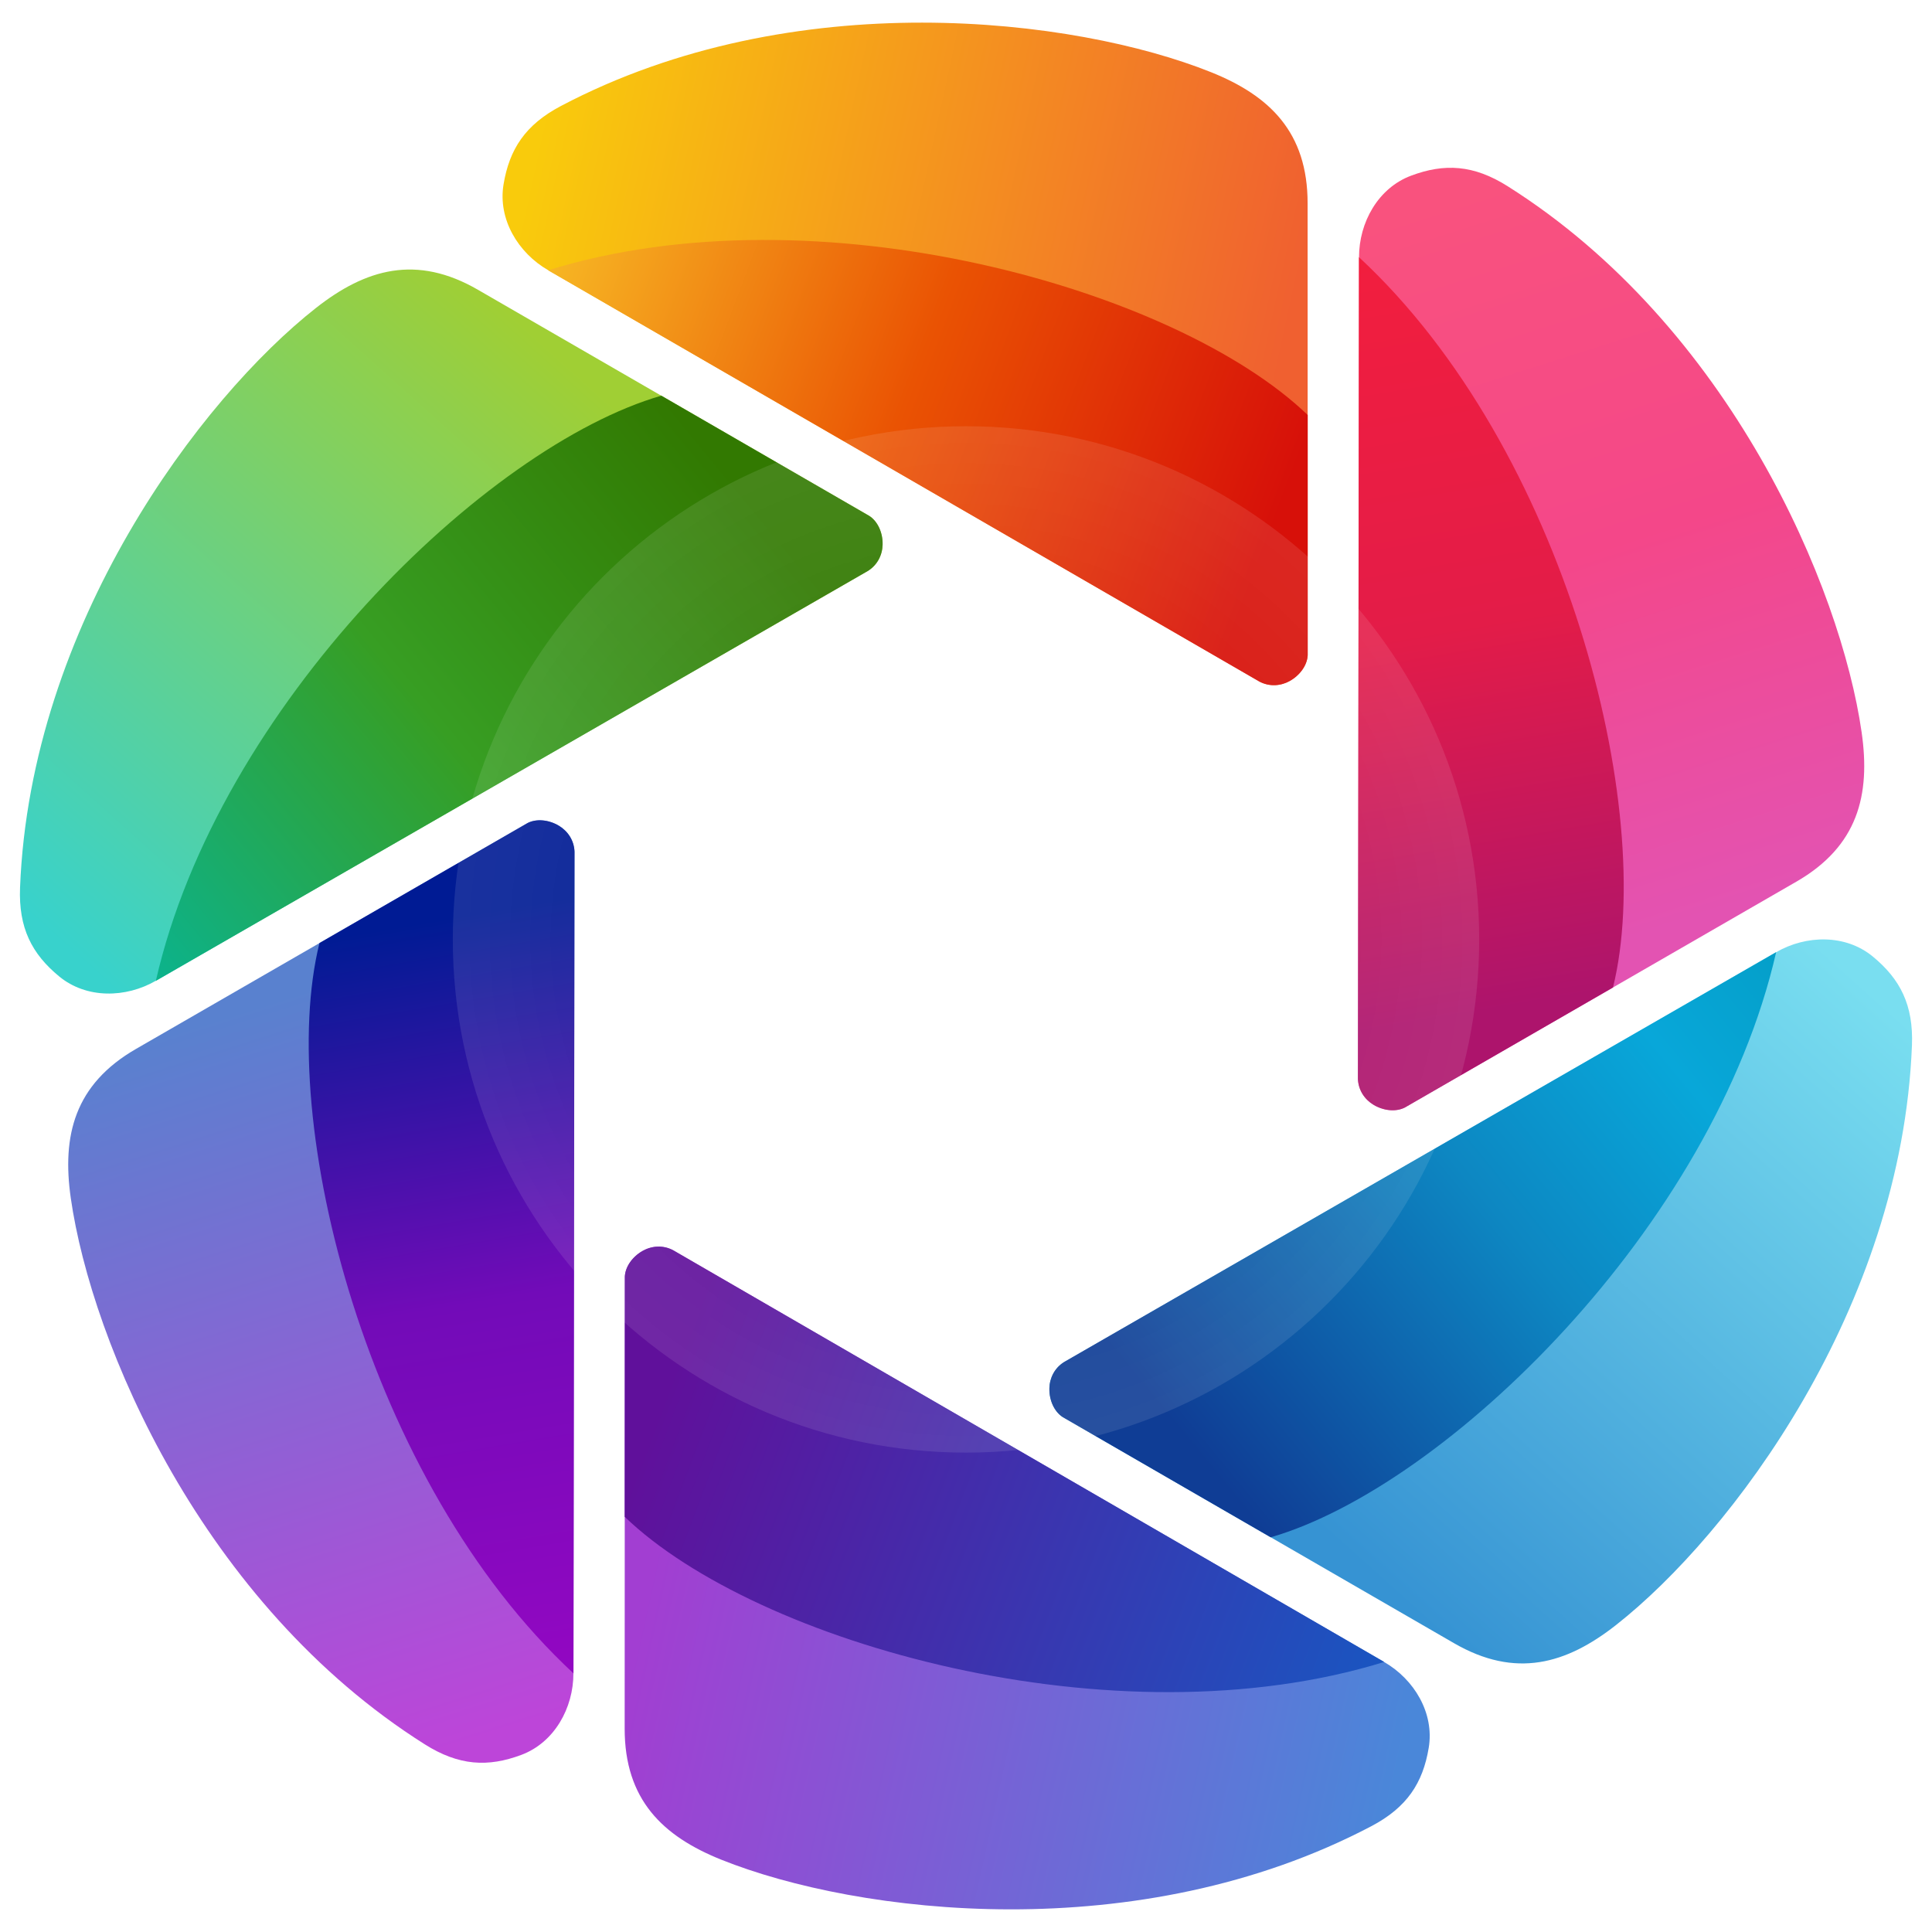
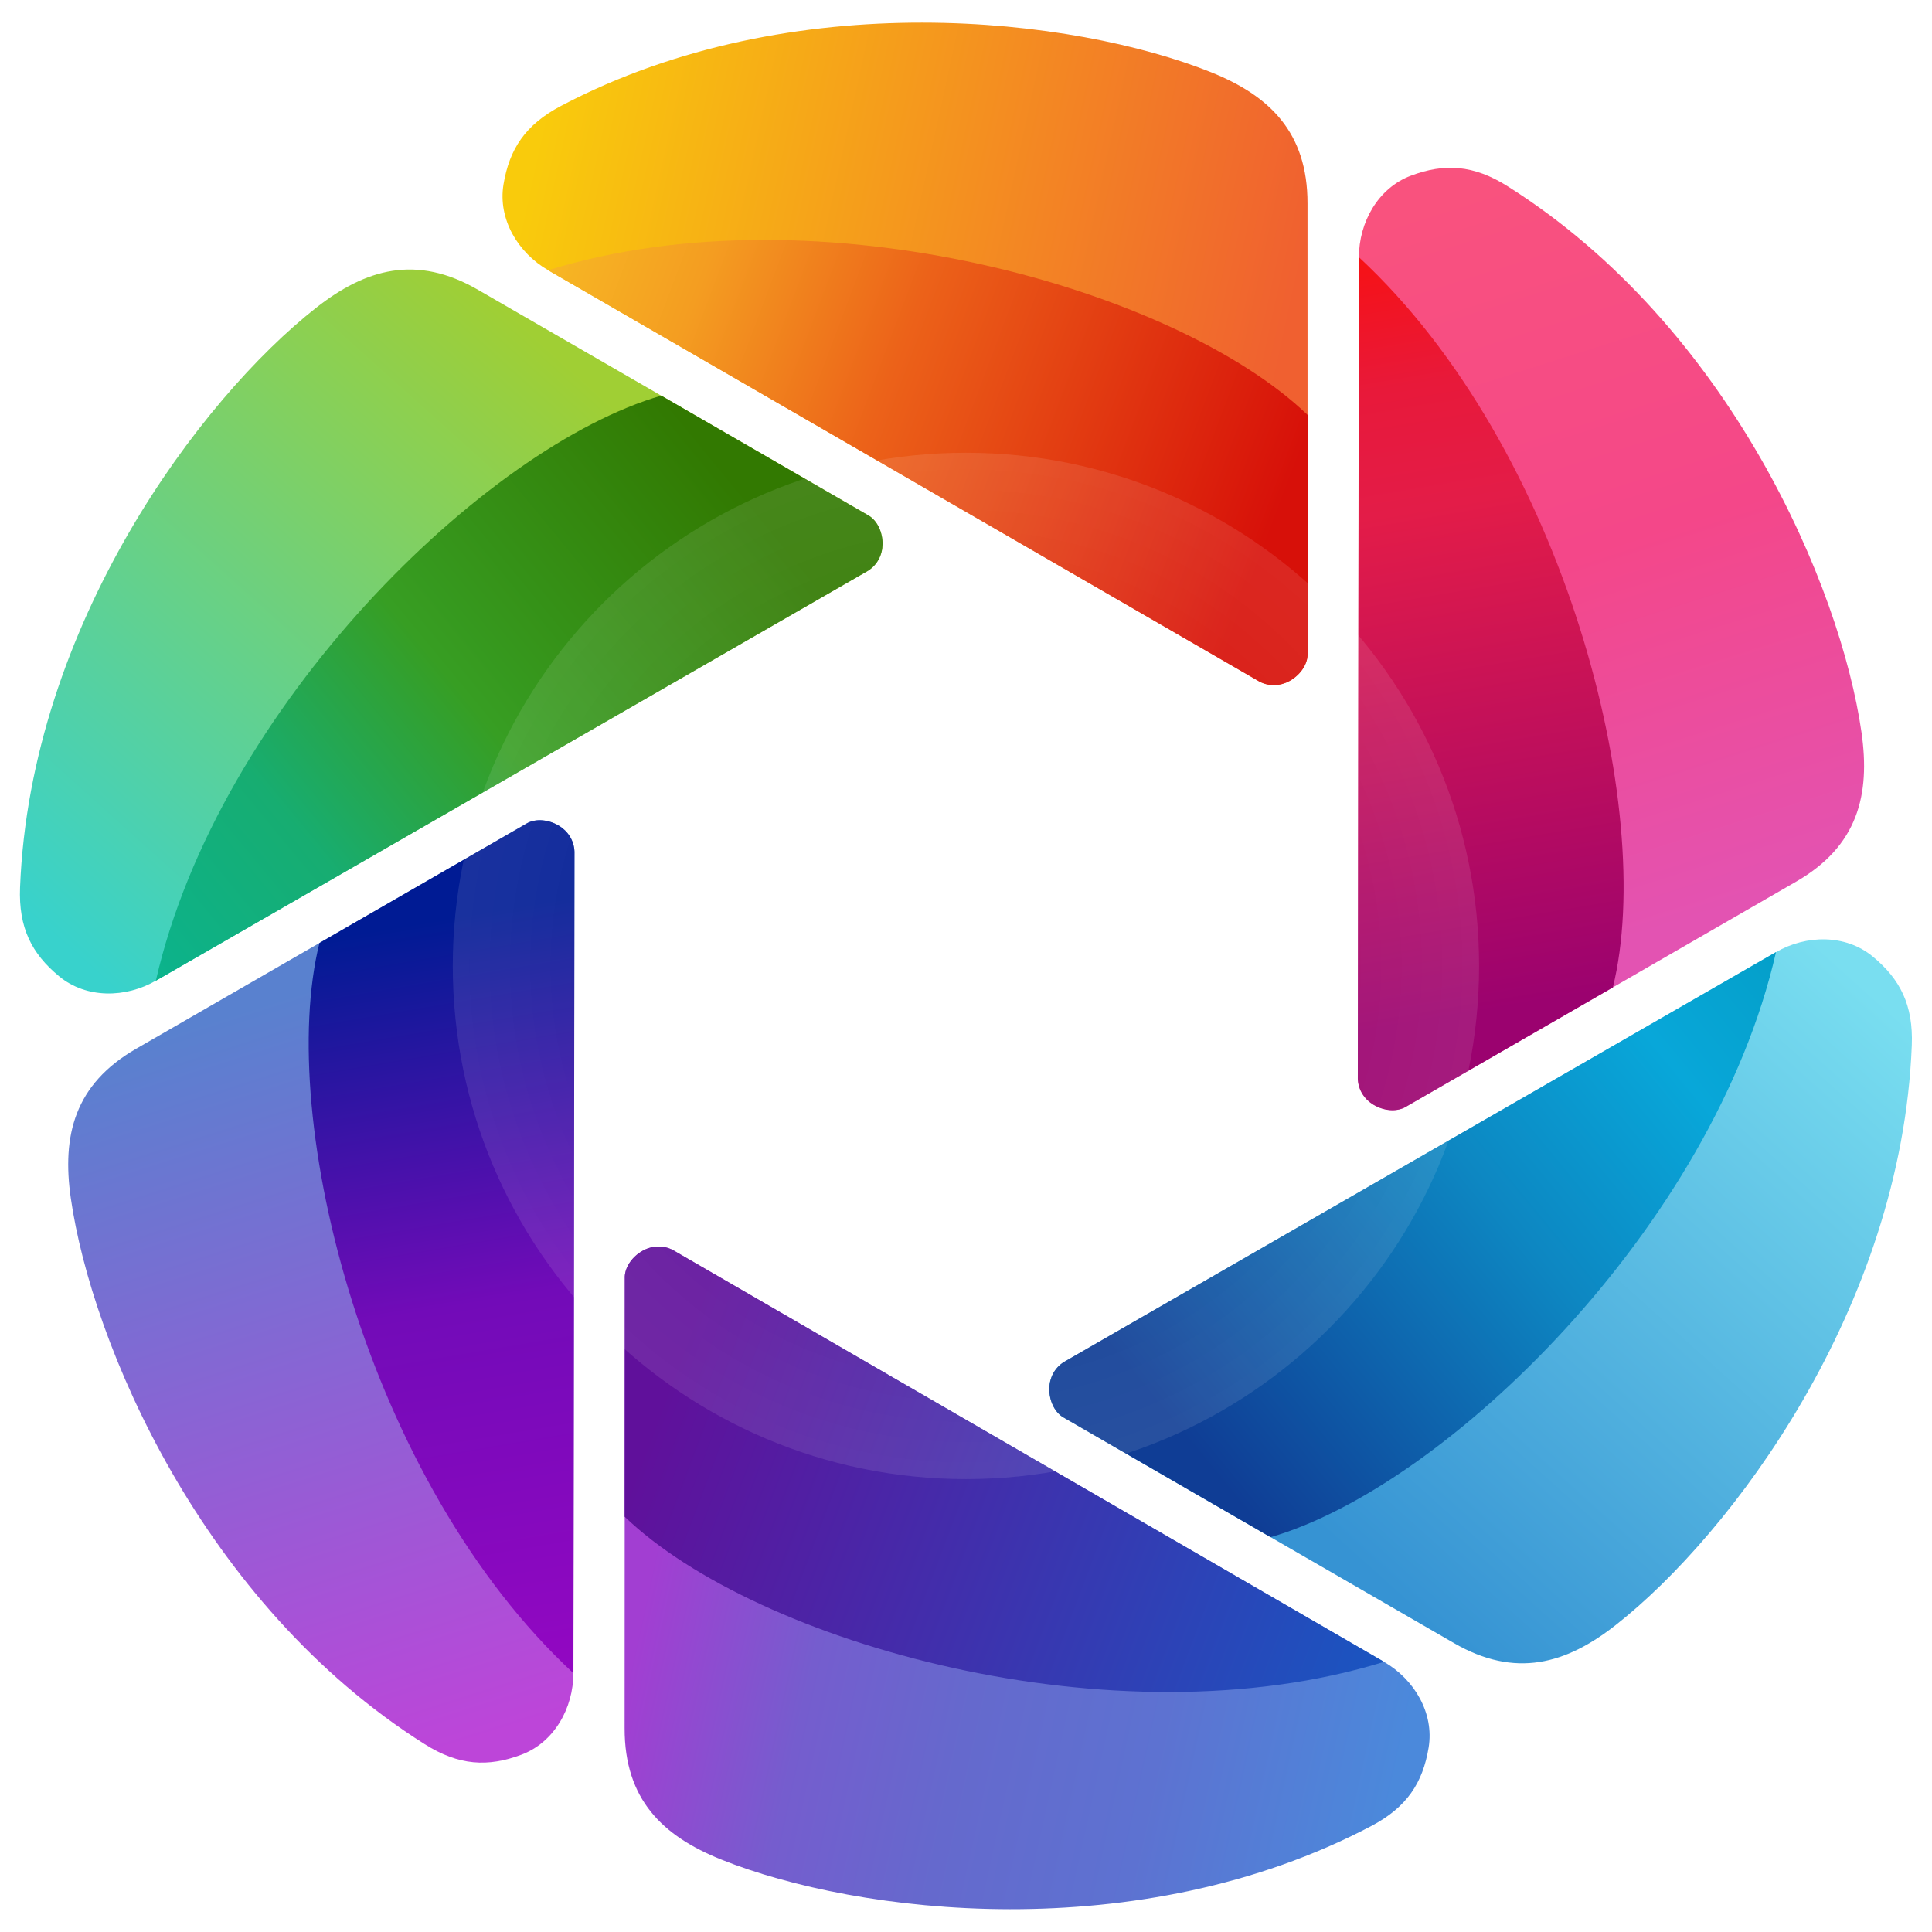
- <svg xmlns="http://www.w3.org/2000/svg" width="100%" height="100%" viewBox="0 0 1024 1024" version="1.1" xml:space="preserve" style="fill-rule:evenodd;clip-rule:evenodd;stroke-linejoin:round;stroke-miterlimit:2;">
-   <g transform="matrix(1.192166,0,-0,1.192166,-84.04175,-92.26284)">
-     <g transform="matrix(-0.214066,0.778905,-0.778905,-0.214066,1021.208,183.9837)">
-       <path d="M362.5,402.6C364,396.9 362.4,390.8 358.3,386.4C354.2,382.1 347.798,379.101 341.898,380.201L101.921,446.205C64.034,456.561 50.217,482.199 46.321,516.705C37.27,596.876 60.054,751.056 159.1,856.7C174.257,872.866 189.547,877.742 209.1,875.7C228.352,873.689 243.3,858 248.1,839.5L362.5,402.6Z" style="fill:url(#_Linear1);" />
-       <path d="M214.157,415.308C166.258,503.501 164.659,708.807 248.131,839.528L362.709,401.959C363.991,395.982 362.056,390.258 357.896,385.991C353.497,381.479 347.003,378.995 341.513,380.306L214.157,415.308Z" style="fill:url(#_Linear2);" />
+ <svg xmlns="http://www.w3.org/2000/svg" width="100%" height="100%" viewBox="0 0 4267 4267" version="1.1" xml:space="preserve" style="fill-rule:evenodd;clip-rule:evenodd;stroke-linejoin:round;stroke-miterlimit:2;">
+   <g>
+     <g>
+       <path d="M2779.373,1503.932c20.459,11.865 45.762,12.161 67.145,0.976c20.997,-11.291 39.408,-32.872 41.425,-56.869l-0.198,-998.68c0.218,-157.601 -84.285,-238.322 -213.65,-290.088c-300.565,-120.268 -921.33,-196.061 -1435.397,74.822c-78.665,41.454 -113.789,95.428 -126.68,173.252c-12.691,76.626 32.117,151.144 98.591,189.388l1568.764,907.199Z" style="fill:url(#_Linear1);" />
+       <path d="M2887.944,916.465c-290.295,-279.105 -1082.944,-503.603 -1677.476,-319.642l1571.163,908.599c21.762,11.316 45.967,9.916 66.9,-1.643c22.135,-12.222 38.651,-34.707 39.417,-57.342l-0.003,-529.972Z" style="fill:url(#_Linear2);" />
    </g>
-     <g transform="matrix(0.567189,0.575165,-0.575165,0.567189,481.9135,-105.4298)">
-       <path d="M362.5,402.6C364,396.9 362.4,390.8 358.3,386.4C354.2,382.1 347.798,379.101 341.898,380.201L101.921,446.205C64.034,456.561 50.217,482.199 46.321,516.705C37.27,596.876 60.054,751.056 159.1,856.7C174.257,872.866 189.547,877.742 209.1,875.7C228.352,873.689 243.3,858 248.1,839.5L362.5,402.6Z" style="fill:url(#_Linear3);" />
-       <path d="M214.157,415.308C166.258,503.501 164.659,708.807 248.131,839.528L362.709,401.959C363.991,395.982 362.056,390.258 357.896,385.991C353.497,381.479 347.003,378.995 341.513,380.306L214.157,415.308Z" style="fill:url(#_Linear4);" />
+     <g>
+       <path d="M1914.733,1261.843c20.511,-11.774 33.431,-33.531 34.451,-57.642c0.734,-23.829 -8.735,-50.569 -28.501,-64.327l-864.695,-499.665c-136.332,-79.068 -248.509,-46.31 -358.071,39.777c-254.553,200.017 -630.861,699.504 -653.636,1280.128c-3.483,88.851 25.664,146.273 86.588,196.384c59.987,49.338 146.926,47.843 213.305,9.434l1570.56,-904.089Z" style="fill:url(#_Linear3);" />
+       <path d="M1460.48,873.823c-386.924,111.628 -977.999,685.495 -1116.299,1292.276l1572.972,-905.465c20.689,-13.177 31.591,-34.832 32.061,-58.74c0.497,-25.28 -10.702,-50.833 -29.916,-62.824l-458.819,-265.247Z" style="fill:url(#_Linear4);" />
    </g>
-     <g transform="matrix(0.781702,-0.203618,0.203618,0.781702,-39.45042,215.6127)">
-       <path d="M362.5,402.6C364,396.9 362.4,390.8 358.3,386.4C354.2,382.1 347.798,379.101 341.898,380.201L101.921,446.205C64.034,456.561 50.217,482.199 46.321,516.705C37.27,596.876 60.054,751.056 159.1,856.7C174.257,872.866 189.547,877.742 209.1,875.7C228.352,873.689 243.3,858 248.1,839.5L362.5,402.6Z" style="fill:url(#_Linear5);" />
-       <path d="M214.157,415.308C166.258,503.501 164.659,708.807 248.131,839.528L362.709,401.959C363.991,395.982 362.056,390.258 357.896,385.991C353.497,381.479 347.003,378.995 341.513,380.306L214.157,415.308Z" style="fill:url(#_Linear6);" />
+     <g>
+       <path d="M1268.654,1883.242c0.059,-23.65 -12.323,-45.718 -32.694,-58.656c-20.269,-12.55 -48.162,-17.72 -69.959,-7.481l-865.07,499.016c-136.64,78.533 -164.36,192.06 -144.588,329.987c45.943,320.458 290.358,896.093 781.806,1206.129c75.206,47.442 139.508,50.911 213.367,23.205c72.721,-27.281 114.896,-103.32 114.823,-180.011l2.315,-1812.189Z" style="fill:url(#_Linear5);" />
+       <path d="M705.493,2082.628c-96.789,390.9 104.657,1189.719 560.995,1612.881l2.329,-1814.967c-1.067,-24.505 -14.37,-44.774 -34.84,-57.136c-21.645,-13.071 -49.374,-16.148 -69.365,-5.504l-459.12,264.726Z" style="fill:url(#_Linear6);" />
    </g>
-     <g transform="matrix(0.214512,-0.778783,0.778783,0.214512,-21.14648,829.4287)">
-       <path d="M362.5,402.6C364,396.9 362.4,390.8 358.3,386.4C354.2,382.1 347.798,379.101 341.898,380.201L101.921,446.205C64.034,456.561 50.217,482.199 46.321,516.705C37.27,596.876 60.054,751.056 159.1,856.7C174.257,872.866 189.547,877.742 209.1,875.7C228.352,873.689 243.3,858 248.1,839.5L362.5,402.6Z" style="fill:url(#_Linear7);" />
-       <path d="M214.157,415.308C166.258,503.501 164.659,708.807 248.131,839.528L362.709,401.959C363.991,395.982 362.056,390.258 357.896,385.991C353.497,381.479 347.003,378.995 341.513,380.306L214.157,415.308Z" style="fill:url(#_Linear8);" />
+     <g>
+       <path d="M1488.504,2762.305c-20.452,-11.876 -45.755,-12.187 -67.145,-1.014c-21.003,11.279 -39.427,32.849 -41.458,56.846l-0.373,998.681c-0.309,157.601 84.149,238.37 213.484,290.21c300.497,120.441 921.219,196.589 1435.441,-74.001c78.689,-41.409 113.844,-95.363 126.779,-173.179c12.735,-76.619 -32.03,-151.163 -98.483,-189.444l-1568.245,-908.098Z" style="fill:url(#_Linear7);" />
+       <path d="M1379.597,3349.71c290.135,279.272 1082.656,504.223 1677.294,320.603l-1570.644,-909.499c-21.756,-11.328 -45.961,-9.942 -66.901,1.604c-22.142,12.21 -38.671,34.685 -39.449,57.32l-0.3,529.973Z" style="fill:url(#_Linear8);" />
    </g>
-     <g transform="matrix(-0.567189,-0.575165,0.575165,-0.567189,518.0172,1119.586)">
-       <path d="M362.5,402.6C364,396.9 362.4,390.8 358.3,386.4C354.2,382.1 347.798,379.101 341.898,380.201L101.921,446.205C64.034,456.561 50.217,482.199 46.321,516.705C37.27,596.876 60.054,751.056 159.1,856.7C174.257,872.866 189.547,877.742 209.1,875.7C228.352,873.689 243.3,858 248.1,839.5L362.5,402.6Z" style="fill:url(#_Linear9);" />
-       <path d="M214.157,415.308C166.258,503.501 164.659,708.807 248.131,839.528L362.709,401.959C363.991,395.982 362.056,390.258 357.896,385.991C353.497,381.479 347.003,378.995 341.513,380.306L214.157,415.308Z" style="fill:url(#_Linear10);" />
+     <g>
+       <path d="M2351.933,3006.975c-20.511,11.774 -33.431,33.531 -34.451,57.642c-0.734,23.829 8.735,50.569 28.501,64.327l864.695,499.665c136.332,79.068 248.509,46.31 358.071,-39.777c254.553,-200.017 630.861,-699.504 653.636,-1280.128c3.483,-88.851 -25.664,-146.273 -86.588,-196.384c-59.987,-49.338 -146.926,-47.843 -213.305,-9.434l-1570.56,904.089Z" style="fill:url(#_Linear9);" />
+       <path d="M2806.187,3394.995c386.924,-111.628 977.999,-685.495 1116.299,-1292.276l-1572.972,905.465c-20.689,13.177 -31.591,34.832 -32.061,58.74c-0.497,25.28 10.702,50.833 29.916,62.824l458.819,265.247Z" style="fill:url(#_Linear10);" />
    </g>
-     <g transform="matrix(-0.781702,0.203618,-0.203618,-0.781702,1039.577,797.4647)">
-       <path d="M362.5,402.6C364,396.9 362.4,390.8 358.3,386.4C354.2,382.1 347.798,379.101 341.898,380.201L101.921,446.205C64.034,456.561 50.217,482.199 46.321,516.705C37.27,596.876 60.054,751.056 159.1,856.7C174.257,872.866 189.547,877.742 209.1,875.7C228.352,873.689 243.3,858 248.1,839.5L362.5,402.6Z" style="fill:url(#_Linear11);" />
-       <path d="M214.157,415.308C166.258,503.501 164.659,708.807 248.131,839.528L362.709,401.959C363.991,395.982 362.056,390.258 357.896,385.991C353.497,381.479 347.003,378.995 341.513,380.306L214.157,415.308Z" style="fill:url(#_Linear12);" />
+     <g>
+       <path d="M2998.983,2380.219c-0.059,23.65 12.323,45.718 32.694,58.656c20.269,12.55 48.162,17.72 69.959,7.481l865.07,-499.016c136.64,-78.533 164.36,-192.06 144.588,-329.987c-45.943,-320.458 -290.358,-896.093 -781.806,-1206.129c-75.206,-47.442 -139.508,-50.911 -213.367,-23.205c-72.721,27.281 -114.896,103.32 -114.823,180.011l-2.315,1812.189Z" style="fill:url(#_Linear11);" />
+       <path d="M3562.145,2180.834c96.789,-390.9 -104.657,-1189.719 -560.995,-1612.881l-2.329,1814.967c1.067,24.505 14.37,44.774 34.84,57.136c21.645,13.071 49.374,16.148 69.365,5.504l459.12,-264.726Z" style="fill:url(#_Linear12);" />
    </g>
-     <g transform="matrix(0.888113,-0,0,0.903231,42.8538,37.64734)">
-       <ellipse cx="514.7" cy="506.4" rx="256.9" ry="252.6" style="fill:url(#_Radial13);" />
+     <g>
+       <ellipse cx="2133.333" cy="2133.333" rx="1133.334" ry="1133.333" style="fill:url(#_Radial13);" />
    </g>
  </g>
  <defs>
-     <linearGradient id="_Linear1" x1="0" y1="0" x2="1" y2="0" gradientUnits="userSpaceOnUse" gradientTransform="matrix(22.8,424.1,-424.1,22.8,180.9,438.2)">
-       <stop offset="0" style="stop-color:rgb(240,96,48);stop-opacity:1" />
-       <stop offset="1" style="stop-color:rgb(249,203,12);stop-opacity:1" />
+     <linearGradient id="_Linear1" x1="0" y1="0" x2="1" y2="0" gradientUnits="userSpaceOnUse" gradientTransform="matrix(-1665.13,-362.7481,362.7481,-1665.13,2834.736,763.4482)">
+       <stop offset="0" style="stop-color:#f06030;stop-opacity:1" />
+       <stop offset="1" style="stop-color:#f9cb0c;stop-opacity:1" />
    </linearGradient>
-     <linearGradient id="_Linear2" x1="0" y1="0" x2="1" y2="0" gradientUnits="userSpaceOnUse" gradientTransform="matrix(-38.1,423.3,-423.3,-38.1,273,418)">
-       <stop offset="0" style="stop-color:rgb(215,16,9);stop-opacity:1" />
-       <stop offset="0.5" style="stop-color:rgb(234,83,3);stop-opacity:1" />
-       <stop offset="1" style="stop-color:rgb(247,184,36);stop-opacity:1" />
+     <linearGradient id="_Linear2" x1="0" y1="0" x2="1" y2="0" gradientUnits="userSpaceOnUse" gradientTransform="matrix(-1597.277,-597.5256,597.5256,-1597.277,2814.958,1141.272)">
+       <stop offset="0" style="stop-color:#d71009;stop-opacity:1" />
+       <stop offset="0.53" style="stop-color:#ec6219;stop-opacity:1" />
+       <stop offset="0.8" style="stop-color:#f49d21;stop-opacity:1" />
+       <stop offset="1" style="stop-color:#f7b824;stop-opacity:1" />
    </linearGradient>
-     <linearGradient id="_Linear3" x1="0" y1="0" x2="1" y2="0" gradientUnits="userSpaceOnUse" gradientTransform="matrix(22.8,424.1,-424.1,22.8,180.9,438.2)">
-       <stop offset="0" style="stop-color:rgb(160,207,52);stop-opacity:1" />
-       <stop offset="1" style="stop-color:rgb(56,210,204);stop-opacity:1" />
+     <linearGradient id="_Linear3" x1="0" y1="0" x2="1" y2="0" gradientUnits="userSpaceOnUse" gradientTransform="matrix(-1147.438,1260.013,-1260.013,-1147.438,1301.377,843.3028)">
+       <stop offset="0" style="stop-color:#a0cf34;stop-opacity:1" />
+       <stop offset="1" style="stop-color:#38d2cc;stop-opacity:1" />
    </linearGradient>
-     <linearGradient id="_Linear4" x1="0" y1="0" x2="1" y2="0" gradientUnits="userSpaceOnUse" gradientTransform="matrix(-38.1,423.3,-423.3,-38.1,273,418)">
-       <stop offset="0" style="stop-color:rgb(50,121,1);stop-opacity:1" />
-       <stop offset="0.5" style="stop-color:rgb(55,158,35);stop-opacity:1" />
-       <stop offset="1" style="stop-color:rgb(11,179,141);stop-opacity:1" />
+     <linearGradient id="_Linear4" x1="0" y1="0" x2="1" y2="0" gradientUnits="userSpaceOnUse" gradientTransform="matrix(-1316.734,1083.765,-1083.765,-1316.734,1618.575,1049.525)">
+       <stop offset="0" style="stop-color:#327901;stop-opacity:1" />
+       <stop offset="0.45" style="stop-color:#379e23;stop-opacity:1" />
+       <stop offset="0.73" style="stop-color:#17ad71;stop-opacity:1" />
+       <stop offset="1" style="stop-color:#0bb38d;stop-opacity:1" />
    </linearGradient>
-     <linearGradient id="_Linear5" x1="0" y1="0" x2="1" y2="0" gradientUnits="userSpaceOnUse" gradientTransform="matrix(22.8,424.1,-424.1,22.8,180.9,438.2)">
-       <stop offset="0" style="stop-color:rgb(89,129,207);stop-opacity:1" />
-       <stop offset="1" style="stop-color:rgb(189,69,217);stop-opacity:1" />
+     <linearGradient id="_Linear5" x1="0" y1="0" x2="1" y2="0" gradientUnits="userSpaceOnUse" gradientTransform="matrix(517.4855,1623.717,-1623.717,517.4855,599.5099,2205.155)">
+       <stop offset="0" style="stop-color:#5981cf;stop-opacity:1" />
+       <stop offset="1" style="stop-color:#bd45d9;stop-opacity:1" />
    </linearGradient>
-     <linearGradient id="_Linear6" x1="0" y1="0" x2="1" y2="0" gradientUnits="userSpaceOnUse" gradientTransform="matrix(-38.1,423.3,-423.3,-38.1,273,418)">
-       <stop offset="0" style="stop-color:rgb(0,27,148);stop-opacity:1" />
-       <stop offset="0.5" style="stop-color:rgb(114,11,184);stop-opacity:1" />
-       <stop offset="1" style="stop-color:rgb(147,7,194);stop-opacity:1" />
+     <linearGradient id="_Linear6" x1="0" y1="0" x2="1" y2="0" gradientUnits="userSpaceOnUse" gradientTransform="matrix(280.202,1682.207,-1682.207,280.202,936.7025,2033.564)">
+       <stop offset="0" style="stop-color:#001b94;stop-opacity:1" />
+       <stop offset="0.5" style="stop-color:#720bb8;stop-opacity:1" />
+       <stop offset="1" style="stop-color:#9307c2;stop-opacity:1" />
    </linearGradient>
-     <linearGradient id="_Linear7" x1="0" y1="0" x2="1" y2="0" gradientUnits="userSpaceOnUse" gradientTransform="matrix(22.8,424.1,-424.1,22.8,180.9,438.2)">
-       <stop offset="0" style="stop-color:rgb(162,62,210);stop-opacity:1" />
-       <stop offset="1" style="stop-color:rgb(74,135,217);stop-opacity:1" />
+     <linearGradient id="_Linear7" x1="0" y1="0" x2="1" y2="0" gradientUnits="userSpaceOnUse" gradientTransform="matrix(1664.923,363.7015,-363.7015,1664.923,1432.718,3502.758)">
+       <stop offset="0" style="stop-color:#a23ed2;stop-opacity:1" />
+       <stop offset="0.23" style="stop-color:#755dce;stop-opacity:1" />
+       <stop offset="0.44" style="stop-color:#6569cd;stop-opacity:1" />
+       <stop offset="0.69" style="stop-color:#5d72d1;stop-opacity:1" />
+       <stop offset="1" style="stop-color:#4b89db;stop-opacity:1" />
    </linearGradient>
-     <linearGradient id="_Linear8" x1="0" y1="0" x2="1" y2="0" gradientUnits="userSpaceOnUse" gradientTransform="matrix(-38.1,423.3,-423.3,-38.1,273,418)">
-       <stop offset="0" style="stop-color:rgb(96,16,155);stop-opacity:1" />
-       <stop offset="1" style="stop-color:rgb(25,86,193);stop-opacity:1" />
+     <linearGradient id="_Linear8" x1="0" y1="0" x2="1" y2="0" gradientUnits="userSpaceOnUse" gradientTransform="matrix(1596.936,598.4403,-598.4403,1596.936,1452.712,3124.945)">
+       <stop offset="0" style="stop-color:#60109b;stop-opacity:1" />
+       <stop offset="1" style="stop-color:#1956c1;stop-opacity:1" />
    </linearGradient>
-     <linearGradient id="_Linear9" x1="0" y1="0" x2="1" y2="0" gradientUnits="userSpaceOnUse" gradientTransform="matrix(22.8,424.1,-424.1,22.8,180.9,438.2)">
-       <stop offset="0" style="stop-color:rgb(54,147,211);stop-opacity:1" />
-       <stop offset="1" style="stop-color:rgb(121,222,240);stop-opacity:1" />
+     <linearGradient id="_Linear9" x1="0" y1="0" x2="1" y2="0" gradientUnits="userSpaceOnUse" gradientTransform="matrix(1147.438,-1260.013,1260.013,1147.438,2965.29,3425.515)">
+       <stop offset="0" style="stop-color:#3693d3;stop-opacity:1" />
+       <stop offset="1" style="stop-color:#79def0;stop-opacity:1" />
    </linearGradient>
-     <linearGradient id="_Linear10" x1="0" y1="0" x2="1" y2="0" gradientUnits="userSpaceOnUse" gradientTransform="matrix(-38.1,423.3,-423.3,-38.1,273,418)">
-       <stop offset="0" style="stop-color:rgb(15,61,149);stop-opacity:1" />
-       <stop offset="0.5" style="stop-color:rgb(13,135,194);stop-opacity:1" />
-       <stop offset="0.8" style="stop-color:rgb(8,167,217);stop-opacity:1" />
-       <stop offset="1" style="stop-color:rgb(4,159,201);stop-opacity:1" />
+     <linearGradient id="_Linear10" x1="0" y1="0" x2="1" y2="0" gradientUnits="userSpaceOnUse" gradientTransform="matrix(1316.734,-1083.765,1083.765,1316.734,2648.092,3219.293)">
+       <stop offset="0" style="stop-color:#0f3d95;stop-opacity:1" />
+       <stop offset="0.51" style="stop-color:#0d87c2;stop-opacity:1" />
+       <stop offset="0.8" style="stop-color:#08a7d9;stop-opacity:1" />
+       <stop offset="1" style="stop-color:#049fc9;stop-opacity:1" />
    </linearGradient>
-     <linearGradient id="_Linear11" x1="0" y1="0" x2="1" y2="0" gradientUnits="userSpaceOnUse" gradientTransform="matrix(22.8,424.1,-424.1,22.8,180.9,438.2)">
-       <stop offset="0" style="stop-color:rgb(227,83,178);stop-opacity:1" />
-       <stop offset="0.5" style="stop-color:rgb(244,71,137);stop-opacity:1" />
-       <stop offset="1" style="stop-color:rgb(249,82,126);stop-opacity:1" />
+     <linearGradient id="_Linear11" x1="0" y1="0" x2="1" y2="0" gradientUnits="userSpaceOnUse" gradientTransform="matrix(-517.4855,-1623.717,1623.717,-517.4855,3668.128,2058.307)">
+       <stop offset="0" style="stop-color:#e353b2;stop-opacity:1" />
+       <stop offset="0.5" style="stop-color:#f44789;stop-opacity:1" />
+       <stop offset="1" style="stop-color:#f9527e;stop-opacity:1" />
    </linearGradient>
-     <linearGradient id="_Linear12" x1="0" y1="0" x2="1" y2="0" gradientUnits="userSpaceOnUse" gradientTransform="matrix(-38.1,423.3,-423.3,-38.1,273,418)">
-       <stop offset="0" style="stop-color:rgb(173,20,108);stop-opacity:1" />
-       <stop offset="0.5" style="stop-color:rgb(227,28,72);stop-opacity:1" />
-       <stop offset="1" style="stop-color:rgb(242,30,62);stop-opacity:1" />
+     <linearGradient id="_Linear12" x1="0" y1="0" x2="1" y2="0" gradientUnits="userSpaceOnUse" gradientTransform="matrix(-280.202,-1682.207,1682.207,-280.202,3330.935,2229.897)">
+       <stop offset="0" style="stop-color:#9b026f;stop-opacity:1" />
+       <stop offset="0.66" style="stop-color:#e31c48;stop-opacity:1" />
+       <stop offset="0.82" style="stop-color:#e8193a;stop-opacity:1" />
+       <stop offset="1" style="stop-color:#f71114;stop-opacity:1" />
    </linearGradient>
-     <radialGradient id="_Radial13" cx="0" cy="0" r="1" gradientUnits="userSpaceOnUse" gradientTransform="matrix(513.8,0,0,505.2,514.7,506.4)">
-       <stop offset="0" style="stop-color:white;stop-opacity:0" />
-       <stop offset="0.5" style="stop-color:white;stop-opacity:0.1" />
-       <stop offset="1" style="stop-color:white;stop-opacity:0" />
+     <radialGradient id="_Radial13" cx="0" cy="0" r="1" gradientUnits="userSpaceOnUse" gradientTransform="matrix(2266.667,0,0,2266.667,2133.333,2133.333)">
+       <stop offset="0" style="stop-color:#fff;stop-opacity:0" />
+       <stop offset="0.5" style="stop-color:#fff;stop-opacity:0.1" />
+       <stop offset="1" style="stop-color:#fff;stop-opacity:0" />
    </radialGradient>
  </defs>
</svg>
